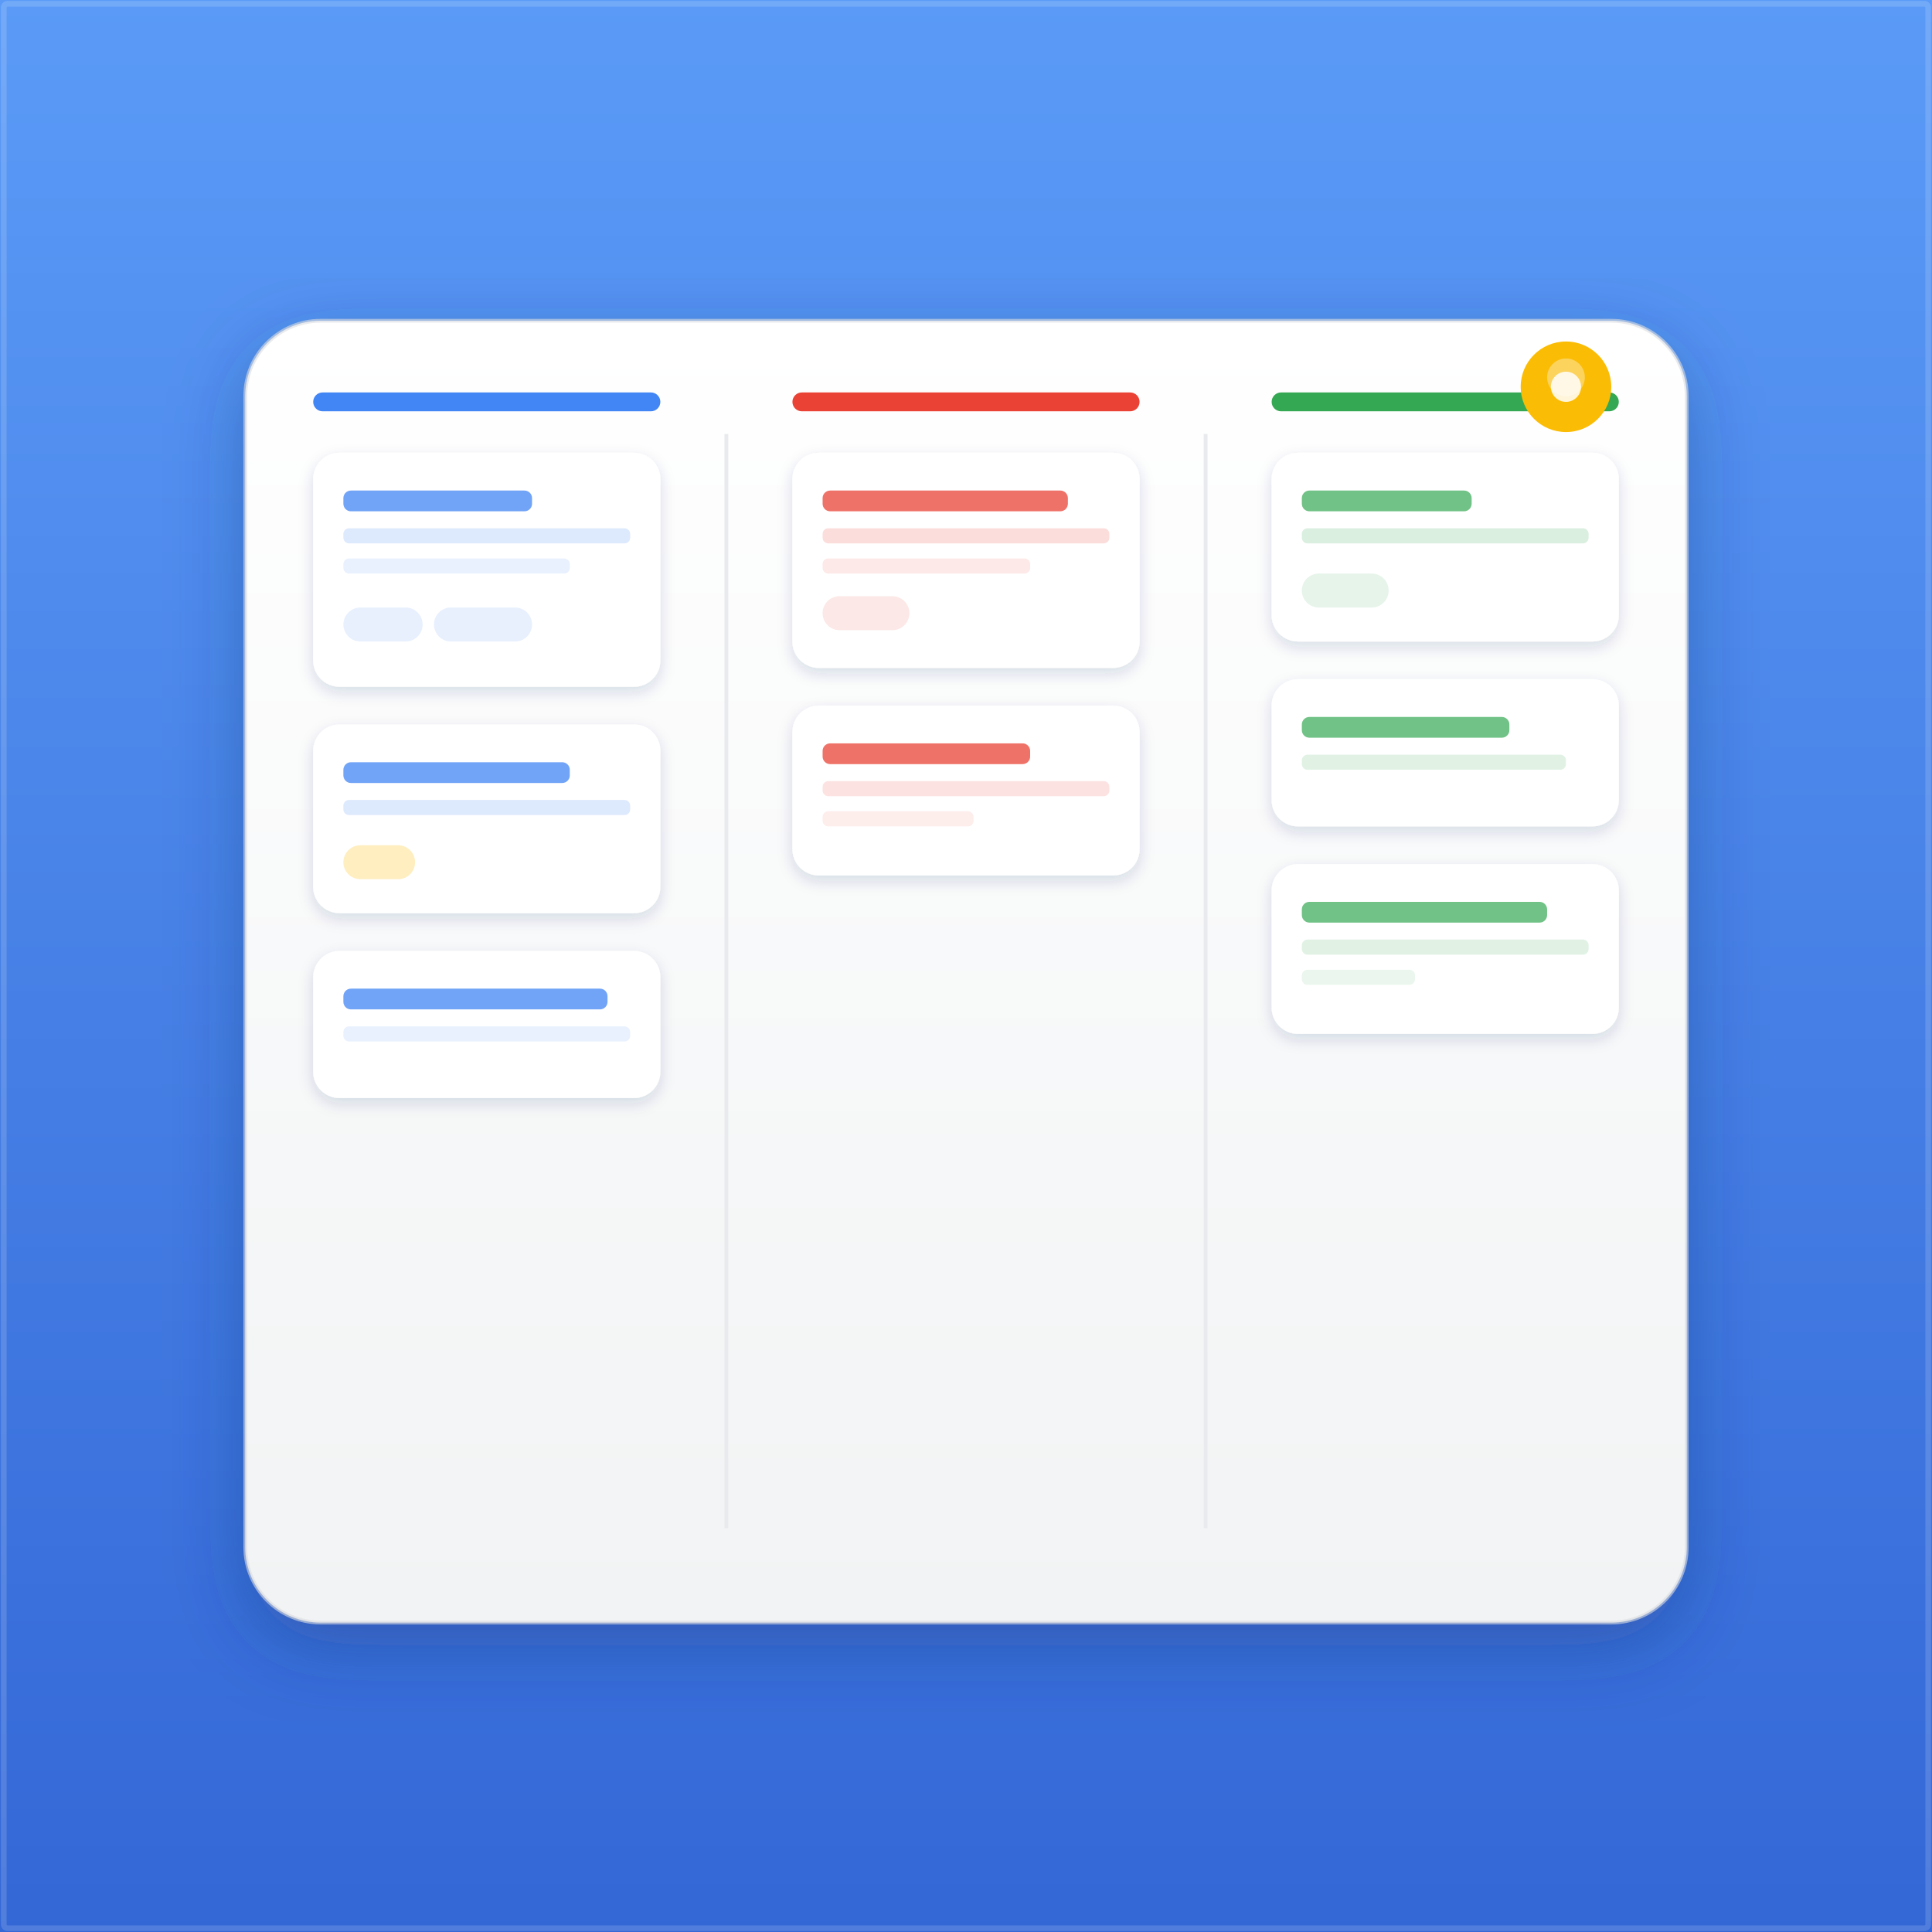
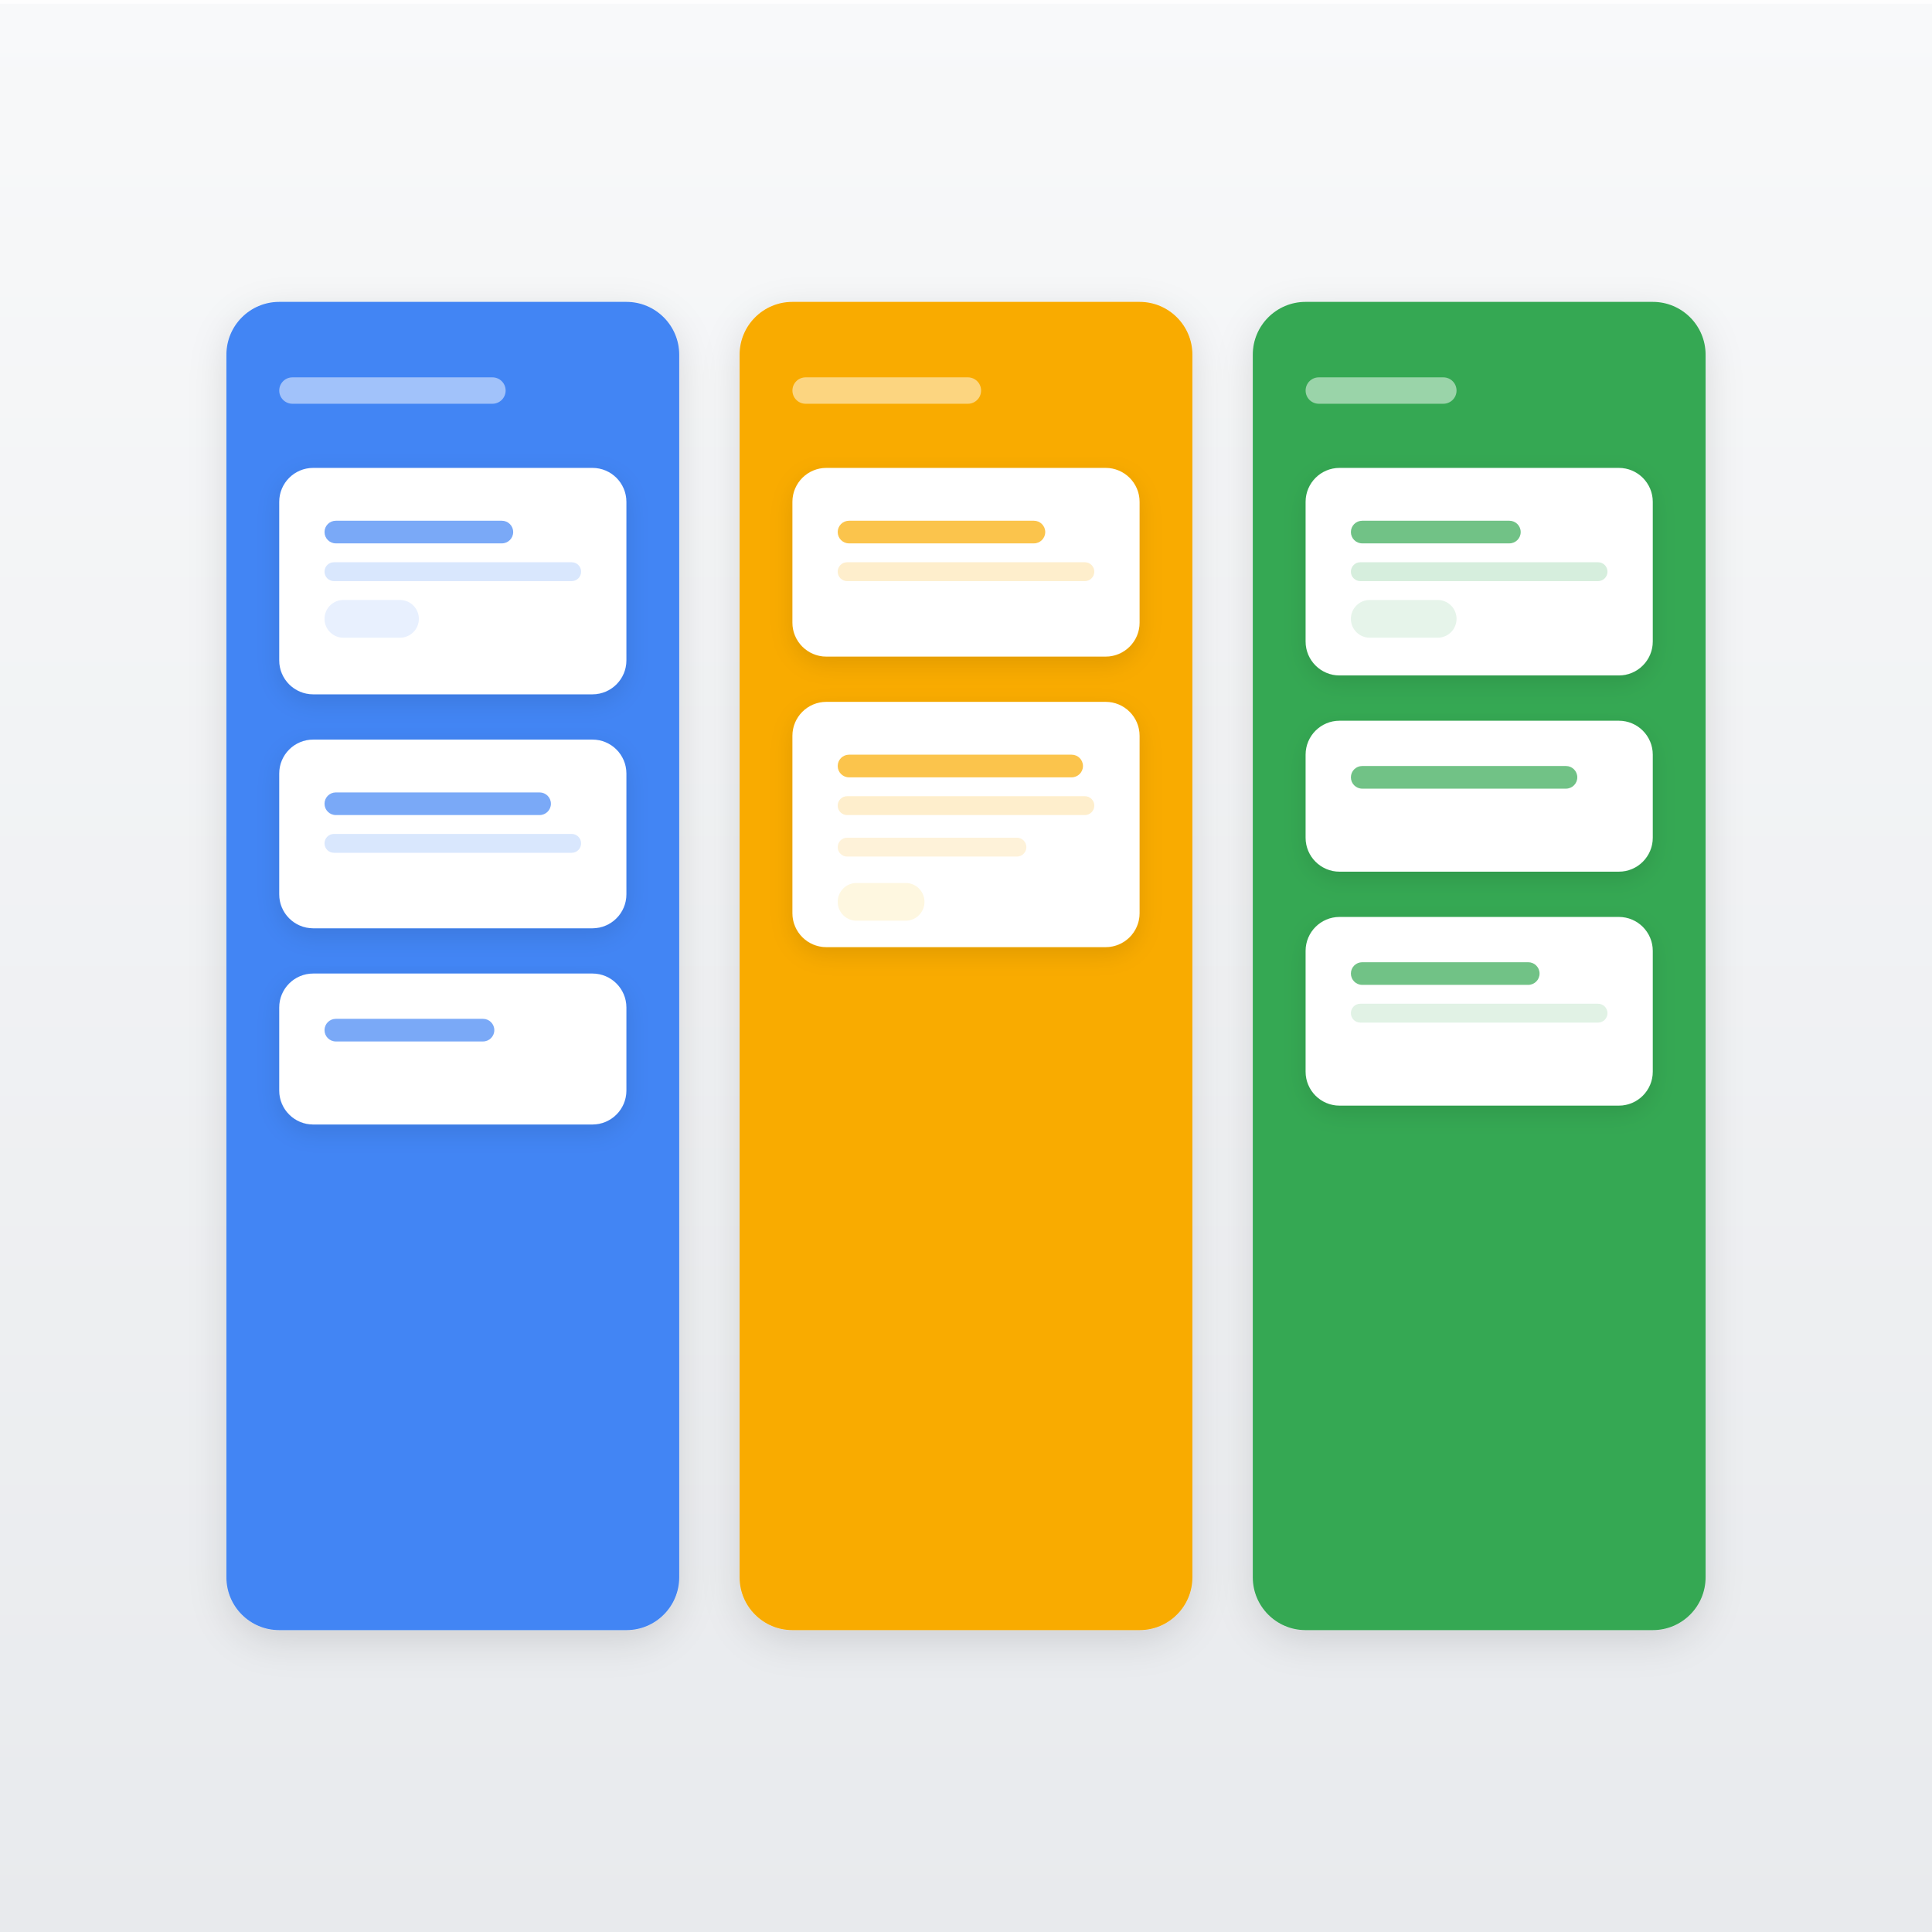
<svg xmlns="http://www.w3.org/2000/svg" width="1024" height="1024" viewBox="0 0 1024 1024">
  <defs>
-     <linearGradient id="bgGrad" x1="0.5" y1="0" x2="0.5" y2="1">
-       <stop offset="0%" stop-color="#5B9BF7" />
-       <stop offset="100%" stop-color="#3367D6" />
+     <linearGradient id="bg" x1="0.5" y1="0" x2="0.5" y2="1">
+       <stop offset="0%" stop-color="#F8F9FA" />
+       <stop offset="100%" stop-color="#E8EAED" />
    </linearGradient>
-     <linearGradient id="boardGrad" x1="0.5" y1="0" x2="0.5" y2="1">
-       <stop offset="0%" stop-color="#FFFFFF" />
-       <stop offset="100%" stop-color="#F1F3F4" />
-     </linearGradient>
-     <filter id="boardShadow" x="-8%" y="-5%" width="116%" height="125%">
-       <feDropShadow dx="0" dy="12" stdDeviation="20" flood-color="#1A3A6E" flood-opacity="0.35" />
+     <filter id="colShadow" x="-10%" y="-5%" width="120%" height="115%">
+       <feDropShadow dx="0" dy="6" stdDeviation="10" flood-color="#000" flood-opacity="0.12" />
    </filter>
-     <filter id="cardShadow" x="-10%" y="-10%" width="130%" height="140%">
-       <feDropShadow dx="0" dy="3" stdDeviation="4" flood-color="#1A3A6E" flood-opacity="0.15" />
+     <filter id="cardShadow" x="-15%" y="-10%" width="130%" height="130%">
+       <feDropShadow dx="0" dy="4" stdDeviation="6" flood-color="#000" flood-opacity="0.10" />
    </filter>
  </defs>
-   <rect width="1024" height="1024" fill="url(#bgGrad)" />
-   <rect x="2" y="2" width="1020" height="1020" rx="2" fill="none" stroke="white" stroke-opacity="0.15" stroke-width="3" />
-   <g filter="url(#boardShadow)">
-     <rect x="130" y="170" width="764" height="690" rx="40" fill="url(#boardGrad)" />
+   <rect width="1024" height="1024" fill="url(#bg)" />
+   <rect x="0" y="0" width="1024" height="2" fill="white" opacity="0.8" />
+   <g filter="url(#colShadow)">
+     <rect x="120" y="160" width="240" height="704" rx="28" fill="#4285F4" />
  </g>
-   <rect x="130" y="170" width="764" height="690" rx="40" fill="none" stroke="#DADCE0" stroke-width="2" stroke-opacity="0.6" />
-   <line x1="385" y1="230" x2="385" y2="810" stroke="#E8EAED" stroke-width="2" />
-   <line x1="639" y1="230" x2="639" y2="810" stroke="#E8EAED" stroke-width="2" />
-   <rect x="166" y="208" width="184" height="10" rx="5" fill="#4285F4" />
+   <rect x="148" y="200" width="120" height="14" rx="7" fill="white" opacity="0.5" />
  <g filter="url(#cardShadow)">
-     <rect x="166" y="240" width="184" height="124" rx="14" fill="white" />
+     <rect x="148" y="248" width="184" height="120" rx="18" fill="white" />
  </g>
-   <rect x="182" y="260" width="100" height="11" rx="4" fill="#4285F4" opacity="0.75" />
-   <rect x="182" y="280" width="152" height="8" rx="3" fill="#4285F4" opacity="0.18" />
-   <rect x="182" y="296" width="120" height="8" rx="3" fill="#4285F4" opacity="0.12" />
-   <rect x="182" y="322" width="42" height="18" rx="9" fill="#E8F0FE" />
-   <rect x="230" y="322" width="52" height="18" rx="9" fill="#E8F0FE" />
+   <rect x="172" y="276" width="100" height="12" rx="6" fill="#4285F4" opacity="0.7" />
+   <rect x="172" y="298" width="136" height="10" rx="5" fill="#4285F4" opacity="0.2" />
+   <rect x="172" y="318" width="50" height="20" rx="10" fill="#E8F0FE" />
  <g filter="url(#cardShadow)">
-     <rect x="166" y="384" width="184" height="100" rx="14" fill="white" />
+     <rect x="148" y="392" width="184" height="100" rx="18" fill="white" />
  </g>
-   <rect x="182" y="404" width="120" height="11" rx="4" fill="#4285F4" opacity="0.75" />
-   <rect x="182" y="424" width="152" height="8" rx="3" fill="#4285F4" opacity="0.18" />
-   <rect x="182" y="448" width="38" height="18" rx="9" fill="#FBBC05" opacity="0.25" />
+   <rect x="172" y="420" width="120" height="12" rx="6" fill="#4285F4" opacity="0.7" />
+   <rect x="172" y="442" width="136" height="10" rx="5" fill="#4285F4" opacity="0.2" />
  <g filter="url(#cardShadow)">
-     <rect x="166" y="504" width="184" height="78" rx="14" fill="white" />
+     <rect x="148" y="516" width="184" height="80" rx="18" fill="white" />
  </g>
-   <rect x="182" y="524" width="140" height="11" rx="4" fill="#4285F4" opacity="0.75" />
-   <rect x="182" y="544" width="152" height="8" rx="3" fill="#4285F4" opacity="0.12" />
-   <rect x="420" y="208" width="184" height="10" rx="5" fill="#EA4335" />
+   <rect x="172" y="540" width="90" height="12" rx="6" fill="#4285F4" opacity="0.7" />
+   <g filter="url(#colShadow)">
+     <rect x="392" y="160" width="240" height="704" rx="28" fill="#F9AB00" />
+   </g>
+   <rect x="420" y="200" width="100" height="14" rx="7" fill="white" opacity="0.5" />
  <g filter="url(#cardShadow)">
-     <rect x="420" y="240" width="184" height="114" rx="14" fill="white" />
+     <rect x="420" y="248" width="184" height="100" rx="18" fill="white" />
  </g>
-   <rect x="436" y="260" width="130" height="11" rx="4" fill="#EA4335" opacity="0.75" />
-   <rect x="436" y="280" width="152" height="8" rx="3" fill="#EA4335" opacity="0.18" />
-   <rect x="436" y="296" width="110" height="8" rx="3" fill="#EA4335" opacity="0.12" />
-   <rect x="436" y="316" width="46" height="18" rx="9" fill="#FCE8E6" />
+   <rect x="444" y="276" width="110" height="12" rx="6" fill="#F9AB00" opacity="0.7" />
+   <rect x="444" y="298" width="136" height="10" rx="5" fill="#F9AB00" opacity="0.2" />
  <g filter="url(#cardShadow)">
-     <rect x="420" y="374" width="184" height="90" rx="14" fill="white" />
+     <rect x="420" y="372" width="184" height="130" rx="18" fill="white" />
  </g>
-   <rect x="436" y="394" width="110" height="11" rx="4" fill="#EA4335" opacity="0.75" />
-   <rect x="436" y="414" width="152" height="8" rx="3" fill="#EA4335" opacity="0.15" />
-   <rect x="436" y="430" width="80" height="8" rx="3" fill="#EA4335" opacity="0.10" />
-   <rect x="674" y="208" width="184" height="10" rx="5" fill="#34A853" />
+   <rect x="444" y="400" width="130" height="12" rx="6" fill="#F9AB00" opacity="0.7" />
+   <rect x="444" y="422" width="136" height="10" rx="5" fill="#F9AB00" opacity="0.2" />
+   <rect x="444" y="444" width="100" height="10" rx="5" fill="#F9AB00" opacity="0.15" />
+   <rect x="444" y="468" width="46" height="20" rx="10" fill="#FEF7E0" />
+   <g filter="url(#colShadow)">
+     <rect x="664" y="160" width="240" height="704" rx="28" fill="#34A853" />
+   </g>
+   <rect x="692" y="200" width="80" height="14" rx="7" fill="white" opacity="0.5" />
  <g filter="url(#cardShadow)">
-     <rect x="674" y="240" width="184" height="100" rx="14" fill="white" />
+     <rect x="692" y="248" width="184" height="110" rx="18" fill="white" />
  </g>
-   <rect x="690" y="260" width="90" height="11" rx="4" fill="#34A853" opacity="0.70" />
-   <rect x="690" y="280" width="152" height="8" rx="3" fill="#34A853" opacity="0.18" />
-   <rect x="690" y="304" width="46" height="18" rx="9" fill="#E6F4EA" />
+   <rect x="716" y="276" width="90" height="12" rx="6" fill="#34A853" opacity="0.7" />
+   <rect x="716" y="298" width="136" height="10" rx="5" fill="#34A853" opacity="0.2" />
+   <rect x="716" y="318" width="56" height="20" rx="10" fill="#E6F4EA" />
  <g filter="url(#cardShadow)">
-     <rect x="674" y="360" width="184" height="78" rx="14" fill="white" />
+     <rect x="692" y="382" width="184" height="80" rx="18" fill="white" />
  </g>
-   <rect x="690" y="380" width="110" height="11" rx="4" fill="#34A853" opacity="0.70" />
-   <rect x="690" y="400" width="140" height="8" rx="3" fill="#34A853" opacity="0.15" />
+   <rect x="716" y="406" width="120" height="12" rx="6" fill="#34A853" opacity="0.7" />
  <g filter="url(#cardShadow)">
-     <rect x="674" y="458" width="184" height="90" rx="14" fill="white" />
+     <rect x="692" y="486" width="184" height="100" rx="18" fill="white" />
  </g>
-   <rect x="690" y="478" width="130" height="11" rx="4" fill="#34A853" opacity="0.70" />
-   <rect x="690" y="498" width="152" height="8" rx="3" fill="#34A853" opacity="0.15" />
-   <rect x="690" y="514" width="60" height="8" rx="3" fill="#34A853" opacity="0.10" />
-   <circle cx="830" cy="205" r="24" fill="#FBBC05" />
-   <circle cx="830" cy="200" r="10" fill="white" opacity="0.35" />
-   <circle cx="830" cy="205" r="8" fill="white" opacity="0.85" />
+   <rect x="716" y="510" width="100" height="12" rx="6" fill="#34A853" opacity="0.7" />
+   <rect x="716" y="532" width="136" height="10" rx="5" fill="#34A853" opacity="0.15" />
</svg>
